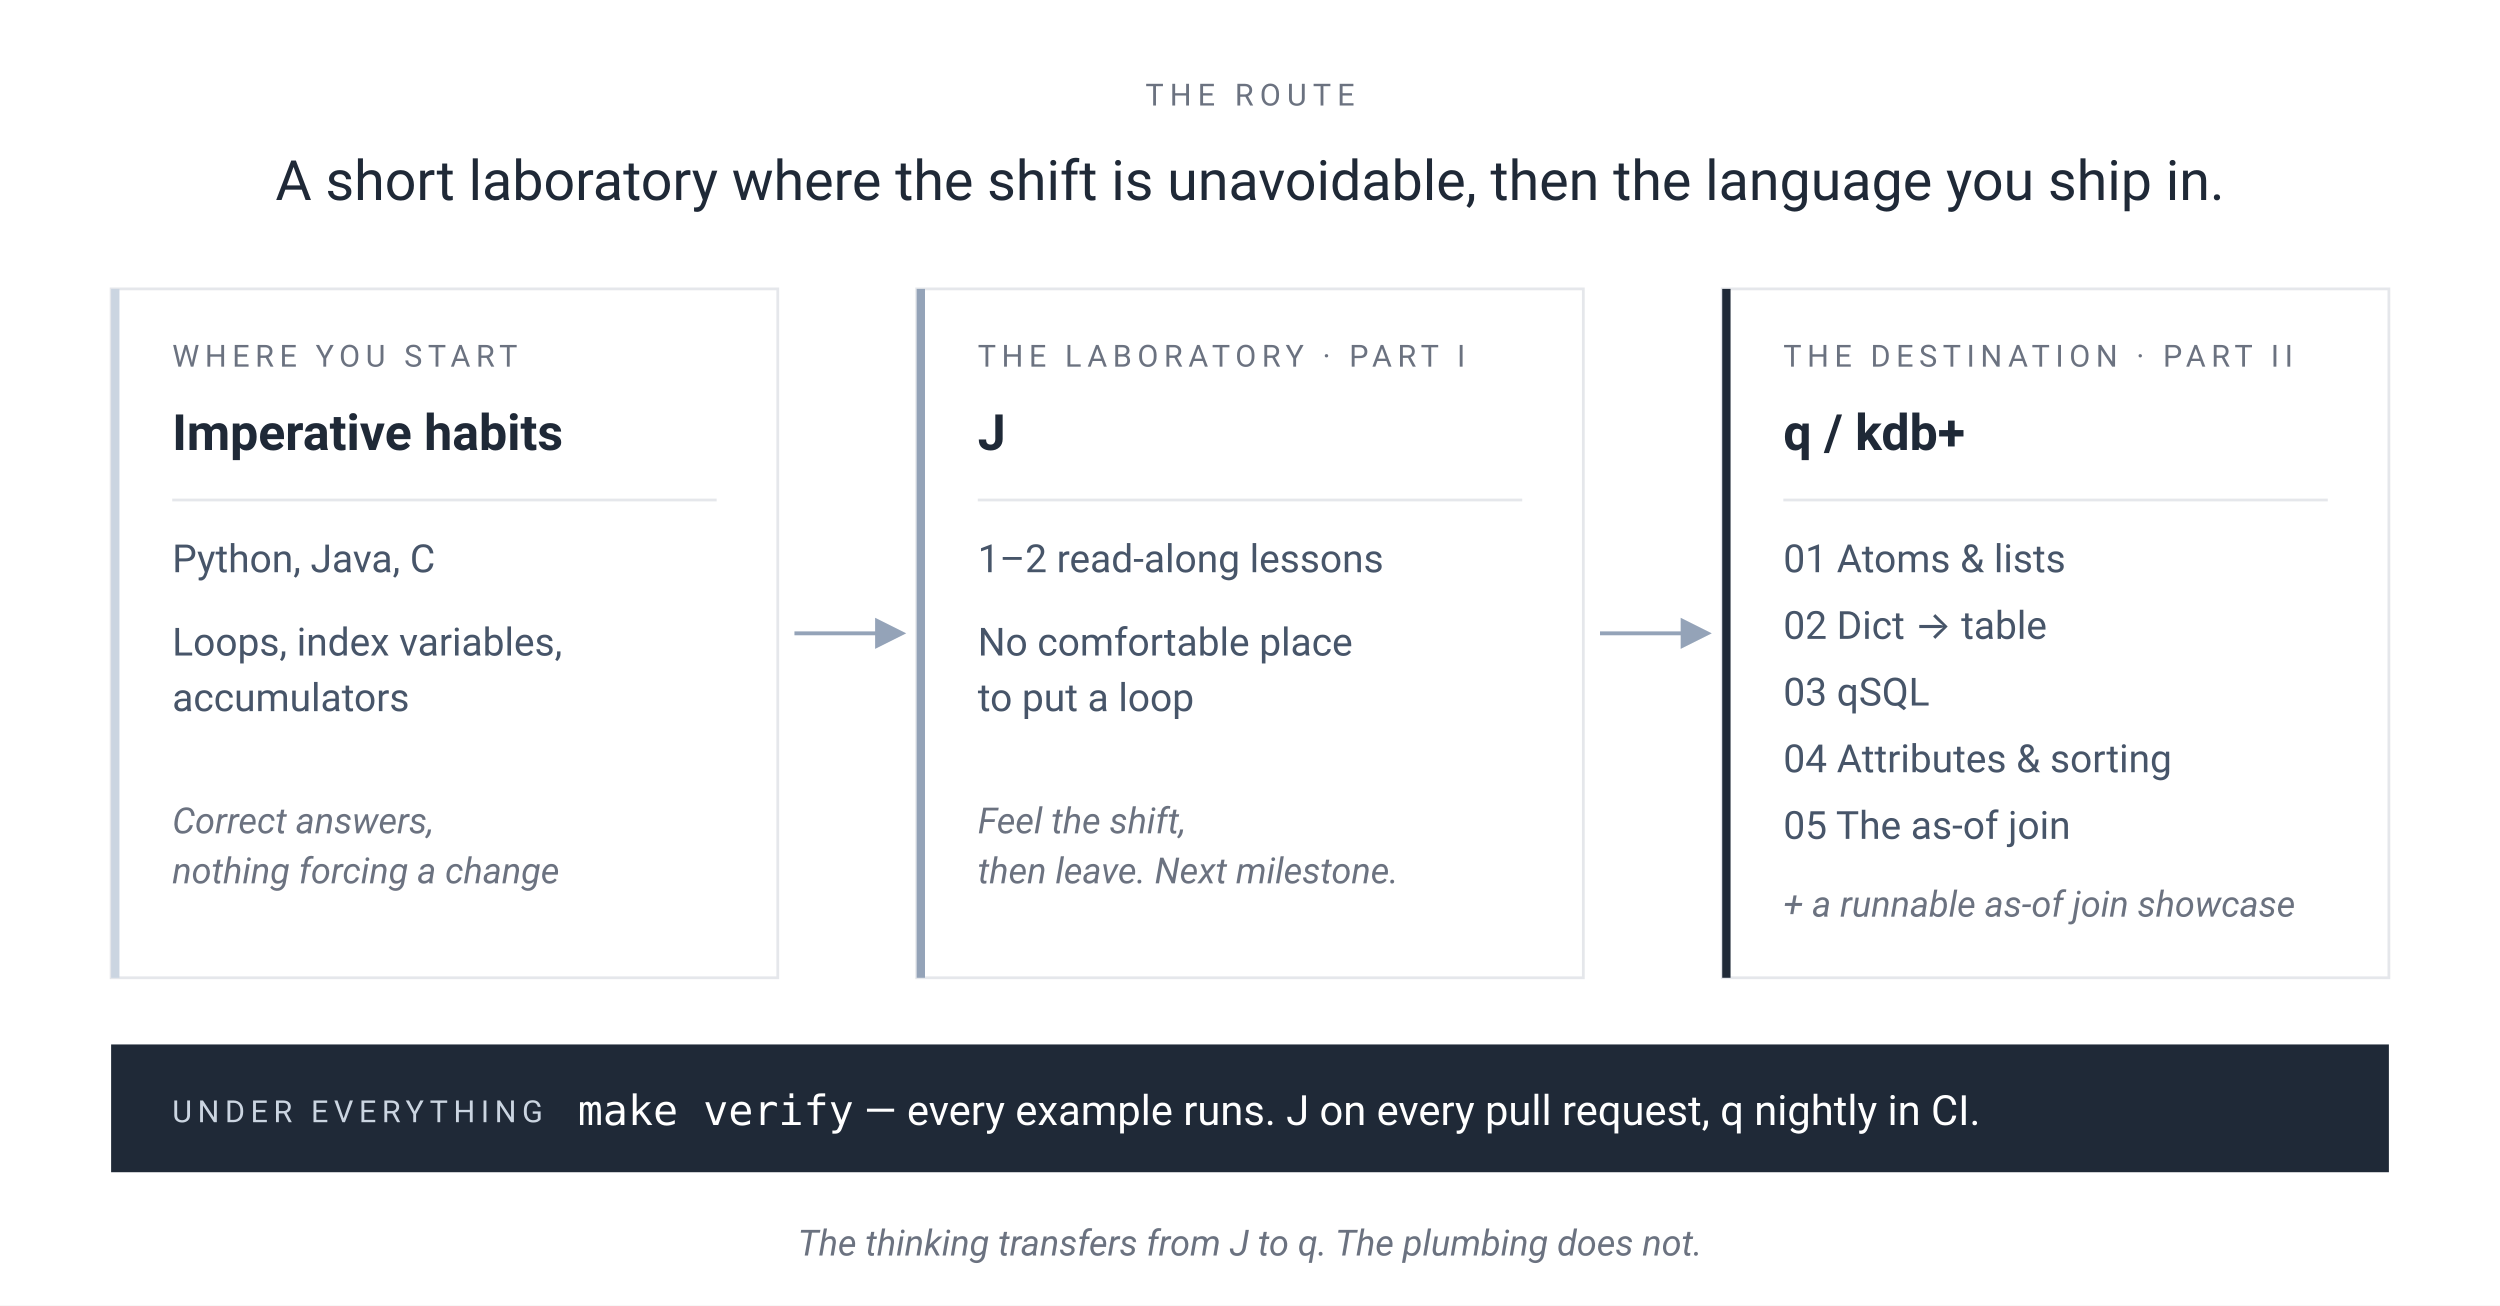
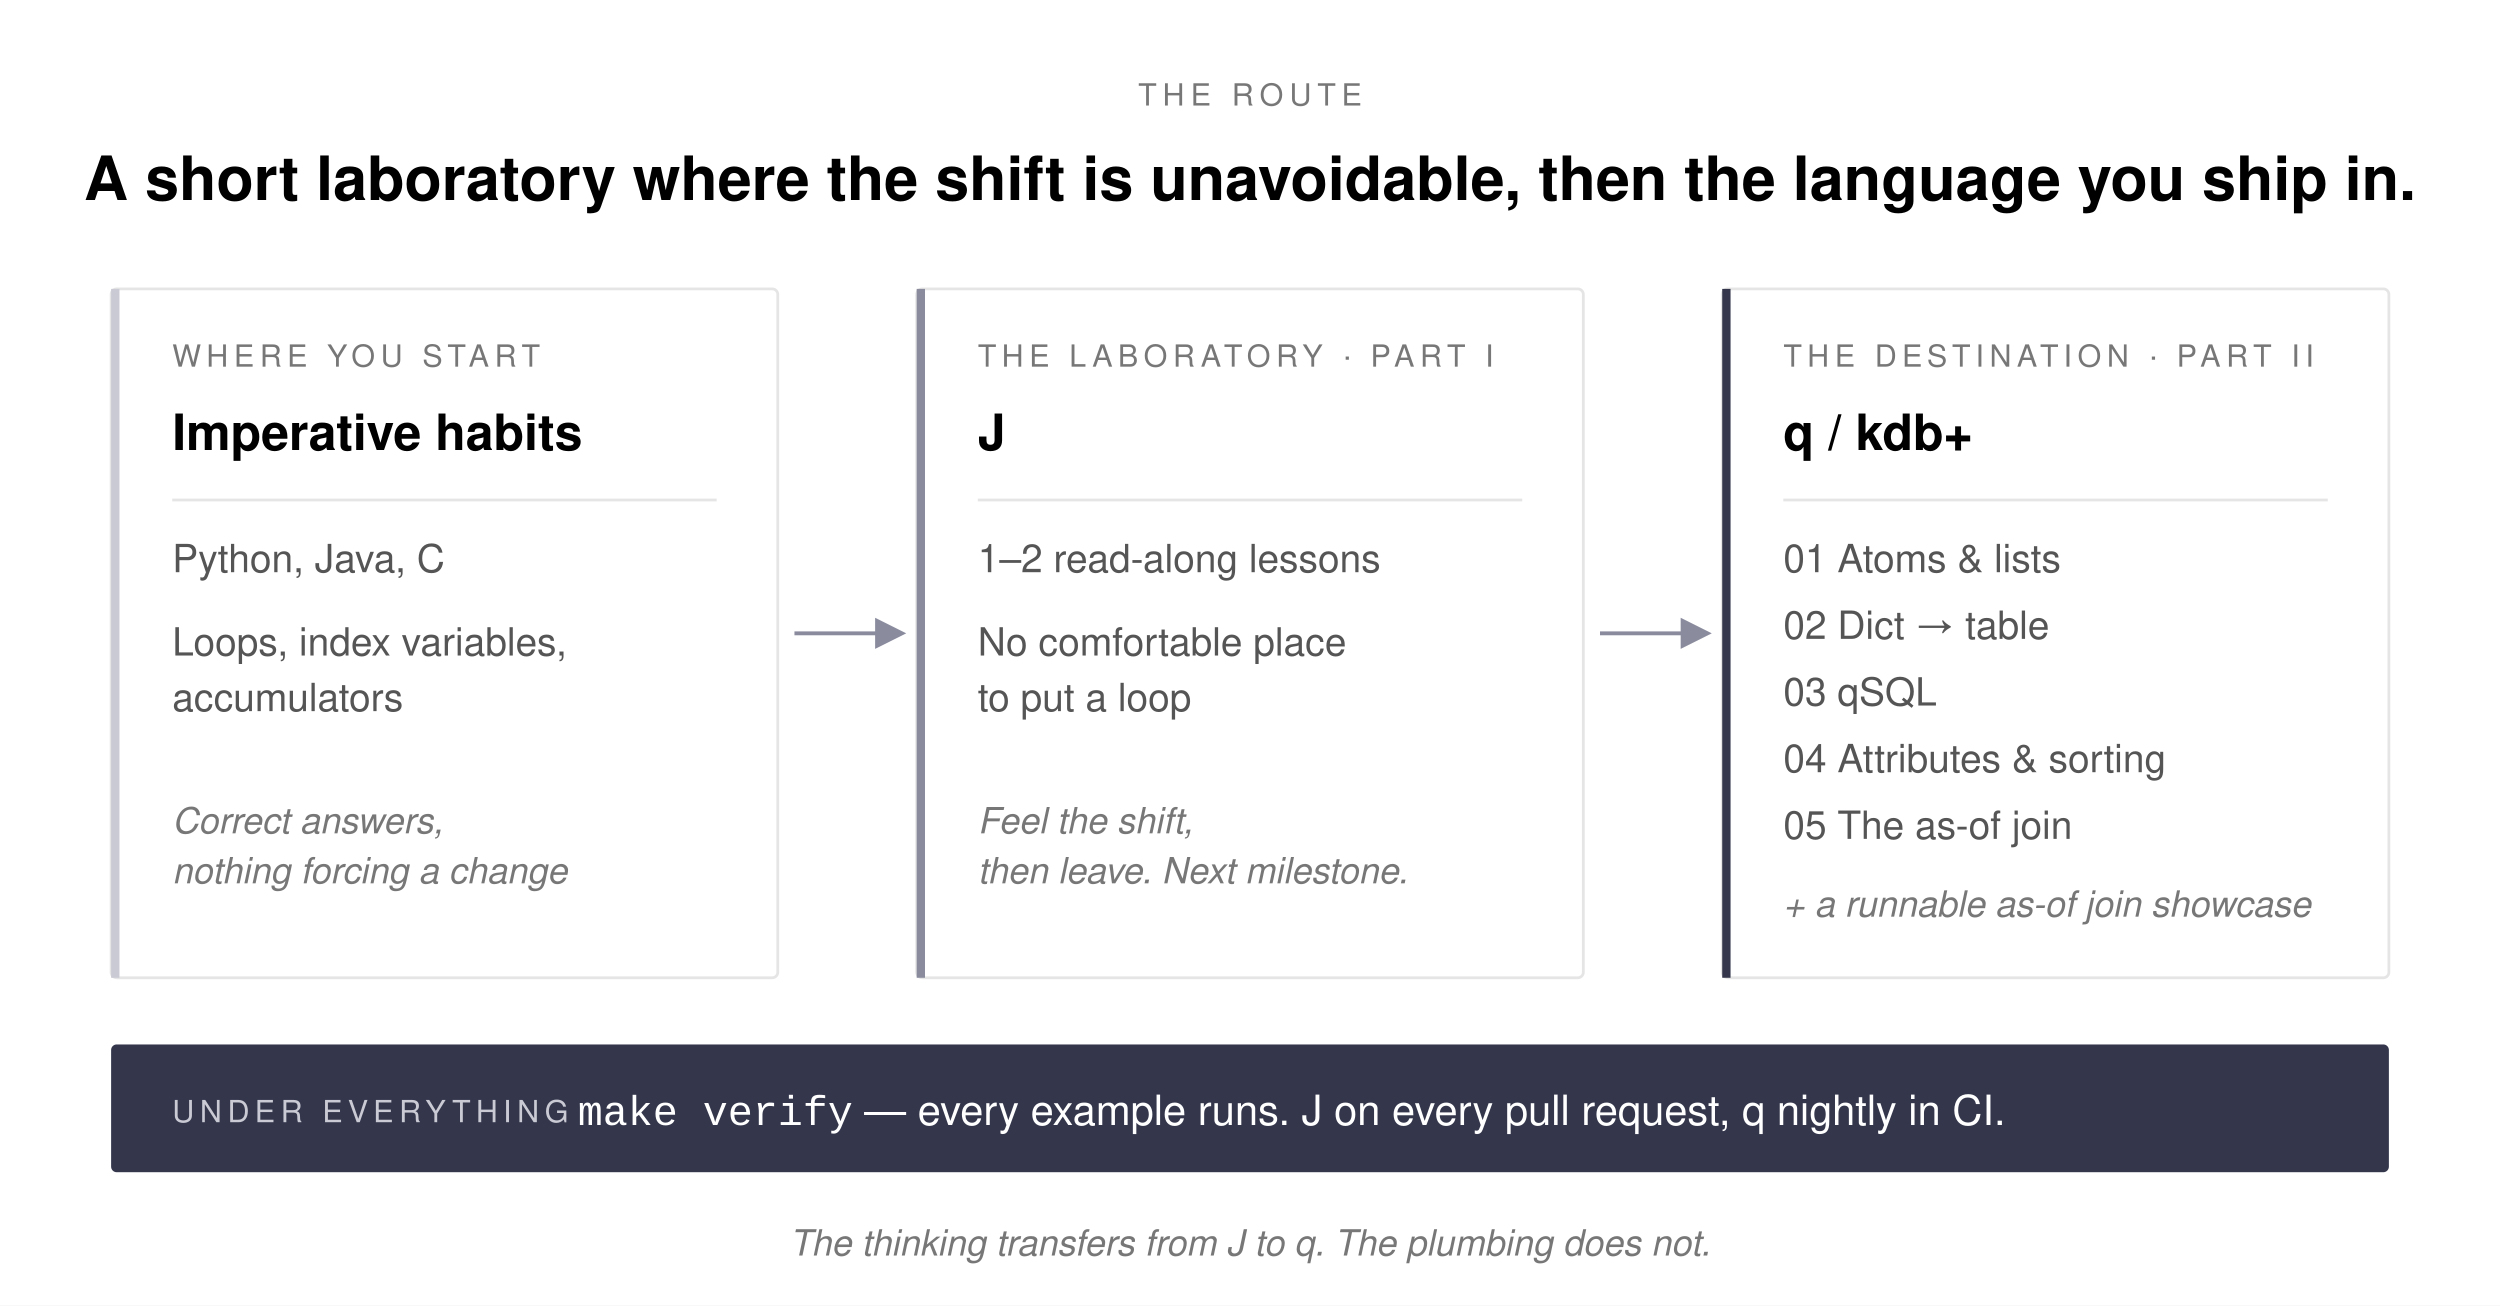
- <svg xmlns="http://www.w3.org/2000/svg" viewBox="0 0 900 470" role="img" aria-labelledby="title desc" font-family="-apple-system, BlinkMacSystemFont, 'Segoe UI', Roboto, sans-serif">
+ <svg xmlns="http://www.w3.org/2000/svg" viewBox="0 0 900 470" role="img" aria-labelledby="title desc" font-family="'Source Sans Pro', -apple-system, BlinkMacSystemFont, 'Segoe UI', Helvetica, Arial, sans-serif">
  <defs>
    <marker id="ah" viewBox="0 0 10 10" refX="8" refY="5" markerWidth="8" markerHeight="8" orient="auto-start-reverse">
-       <path d="M 0 0 L 10 5 L 0 10 z" fill="#94a3b8" />
+       <path d="M 0 0 L 10 5 L 0 10 z" fill="#8a8c9e" />
    </marker>
  </defs>
  <rect width="900" height="470" fill="#ffffff" />
-   <text x="450" y="38" text-anchor="middle" font-size="11" letter-spacing="2.2" fill="#6b7280">THE ROUTE</text>
-   <text x="450" y="72" text-anchor="middle" font-size="20" fill="#1f2937">A short laboratory where the shift is unavoidable, then the language you ship in.</text>
-   <rect x="40" y="104" width="240" height="248" fill="#ffffff" stroke="#e5e7eb" />
-   <rect x="40" y="104" width="3" height="248" fill="#cbd5e1" />
-   <text x="62" y="132" font-size="11" letter-spacing="2" fill="#6b7280">WHERE YOU START</text>
-   <text x="62" y="162" font-size="18" font-weight="600" fill="#1f2937">Imperative habits</text>
-   <line x1="62" y1="180" x2="258" y2="180" stroke="#e5e7eb" />
-   <g font-size="14" fill="#475569">
+   <text x="450" y="38" text-anchor="middle" font-size="11" letter-spacing="2.2" fill="#777777">THE ROUTE</text>
+   <text x="450" y="72" text-anchor="middle" font-size="22" font-weight="600" fill="#000000">A short laboratory where the shift is unavoidable, then the language you ship in.</text>
+   <rect rx="2" x="40" y="104" width="240" height="248" fill="#ffffff" stroke="#e5e5e5" />
+   <rect x="40" y="104" width="3" height="248" fill="#c9cad3" />
+   <text x="62" y="132" font-size="11" letter-spacing="2" fill="#777777">WHERE YOU START</text>
+   <text x="62" y="162" font-size="18" font-weight="600" fill="#000000">Imperative habits</text>
+   <line x1="62" y1="180" x2="258" y2="180" stroke="#e5e5e5" />
+   <g font-size="14" fill="#555555">
    <text x="62" y="206">Python, Java, C</text>
    <text x="62" y="236">Loops, index variables,</text>
    <text x="62" y="256">accumulators</text>
  </g>
-   <text x="62" y="300" font-size="13" font-style="italic" fill="#6b7280">Correct answers,</text>
-   <text x="62" y="318" font-size="13" font-style="italic" fill="#6b7280">nothing forcing a change</text>
-   <line x1="286" y1="228" x2="324" y2="228" stroke="#94a3b8" stroke-width="1.4" marker-end="url(#ah)" />
-   <rect x="330" y="104" width="240" height="248" fill="#ffffff" stroke="#e5e7eb" />
-   <rect x="330" y="104" width="3" height="248" fill="#94a3b8" />
-   <text x="352" y="132" font-size="11" letter-spacing="2" fill="#6b7280">THE LABORATORY · PART I</text>
-   <text x="352" y="162" font-size="18" font-weight="600" fill="#1f2937">J</text>
-   <line x1="352" y1="180" x2="548" y2="180" stroke="#e5e7eb" />
-   <g font-size="14" fill="#475569">
+   <text x="62" y="300" font-size="13" font-style="italic" fill="#777777">Correct answers,</text>
+   <text x="62" y="318" font-size="13" font-style="italic" fill="#777777">nothing forcing a change</text>
+   <line x1="286" y1="228" x2="324" y2="228" stroke="#8a8c9e" stroke-width="1.4" marker-end="url(#ah)" />
+   <rect rx="2" x="330" y="104" width="240" height="248" fill="#ffffff" stroke="#e5e5e5" />
+   <rect x="330" y="104" width="3" height="248" fill="#8a8c9e" />
+   <text x="352" y="132" font-size="11" letter-spacing="2" fill="#777777">THE LABORATORY · PART I</text>
+   <text x="352" y="162" font-size="18" font-weight="600" fill="#000000">J</text>
+   <line x1="352" y1="180" x2="548" y2="180" stroke="#e5e5e5" />
+   <g font-size="14" fill="#555555">
    <text x="352" y="206">1–2 read-along lessons</text>
    <text x="352" y="236">No comfortable place</text>
    <text x="352" y="256">to put a loop</text>
  </g>
-   <text x="352" y="300" font-size="13" font-style="italic" fill="#6b7280">Feel the shift,</text>
-   <text x="352" y="318" font-size="13" font-style="italic" fill="#6b7280">then leave. Next milestone.</text>
-   <line x1="576" y1="228" x2="614" y2="228" stroke="#94a3b8" stroke-width="1.4" marker-end="url(#ah)" />
-   <rect x="620" y="104" width="240" height="248" fill="#ffffff" stroke="#e5e7eb" />
-   <rect x="620" y="104" width="3" height="248" fill="#1f2937" />
-   <text x="642" y="132" font-size="11" letter-spacing="2" fill="#6b7280">THE DESTINATION · PART II</text>
-   <text x="642" y="162" font-size="18" font-weight="600" fill="#1f2937">q / kdb+</text>
-   <line x1="642" y1="180" x2="838" y2="180" stroke="#e5e7eb" />
-   <g font-size="14" fill="#475569">
+   <text x="352" y="300" font-size="13" font-style="italic" fill="#777777">Feel the shift,</text>
+   <text x="352" y="318" font-size="13" font-style="italic" fill="#777777">then leave. Next milestone.</text>
+   <line x1="576" y1="228" x2="614" y2="228" stroke="#8a8c9e" stroke-width="1.4" marker-end="url(#ah)" />
+   <rect rx="2" x="620" y="104" width="240" height="248" fill="#ffffff" stroke="#e5e5e5" />
+   <rect x="620" y="104" width="3" height="248" fill="#34374C" />
+   <text x="642" y="132" font-size="11" letter-spacing="2" fill="#777777">THE DESTINATION · PART II</text>
+   <text x="642" y="162" font-size="18" font-weight="600" fill="#000000">q / kdb+</text>
+   <line x1="642" y1="180" x2="838" y2="180" stroke="#e5e5e5" />
+   <g font-size="14" fill="#555555">
    <text x="642" y="206">01  Atoms &amp; lists</text>
    <text x="642" y="230">02  Dict → table</text>
    <text x="642" y="254">03  qSQL</text>
    <text x="642" y="278">04  Attributes &amp; sorting</text>
    <text x="642" y="302">05  The as-of join</text>
  </g>
-   <text x="642" y="330" font-size="13" font-style="italic" fill="#6b7280">+ a runnable as-of join showcase</text>
-   <rect x="40" y="376" width="820" height="46" fill="#1f2937" />
-   <text x="62" y="404" font-size="11" letter-spacing="2" fill="#cbd5e1">UNDER EVERYTHING</text>
+   <text x="642" y="330" font-size="13" font-style="italic" fill="#777777">+ a runnable as-of join showcase</text>
+   <rect rx="2" x="40" y="376" width="820" height="46" fill="#34374C" />
+   <text x="62" y="404" font-size="11" letter-spacing="2" fill="#c9cad3">UNDER EVERYTHING</text>
  <text x="208" y="405" font-size="15" fill="#ffffff">
-     <tspan font-family="'SF Mono', Menlo, Consolas, monospace">make verify</tspan> — every example runs. J on every pull request, q nightly in CI.</text>
-   <text x="450" y="452" text-anchor="middle" font-size="13" font-style="italic" fill="#6b7280">The thinking transfers from J to q. The plumbing does not.</text>
+     <tspan font-family="ui-monospace, SFMono-Regular, 'SF Mono', Menlo, Monaco, Consolas, 'Liberation Mono', 'Courier New', monospace">make verify</tspan> — every example runs. J on every pull request, q nightly in CI.</text>
+   <text x="450" y="452" text-anchor="middle" font-size="13" font-style="italic" fill="#777777">The thinking transfers from J to q. The plumbing does not.</text>
</svg>
